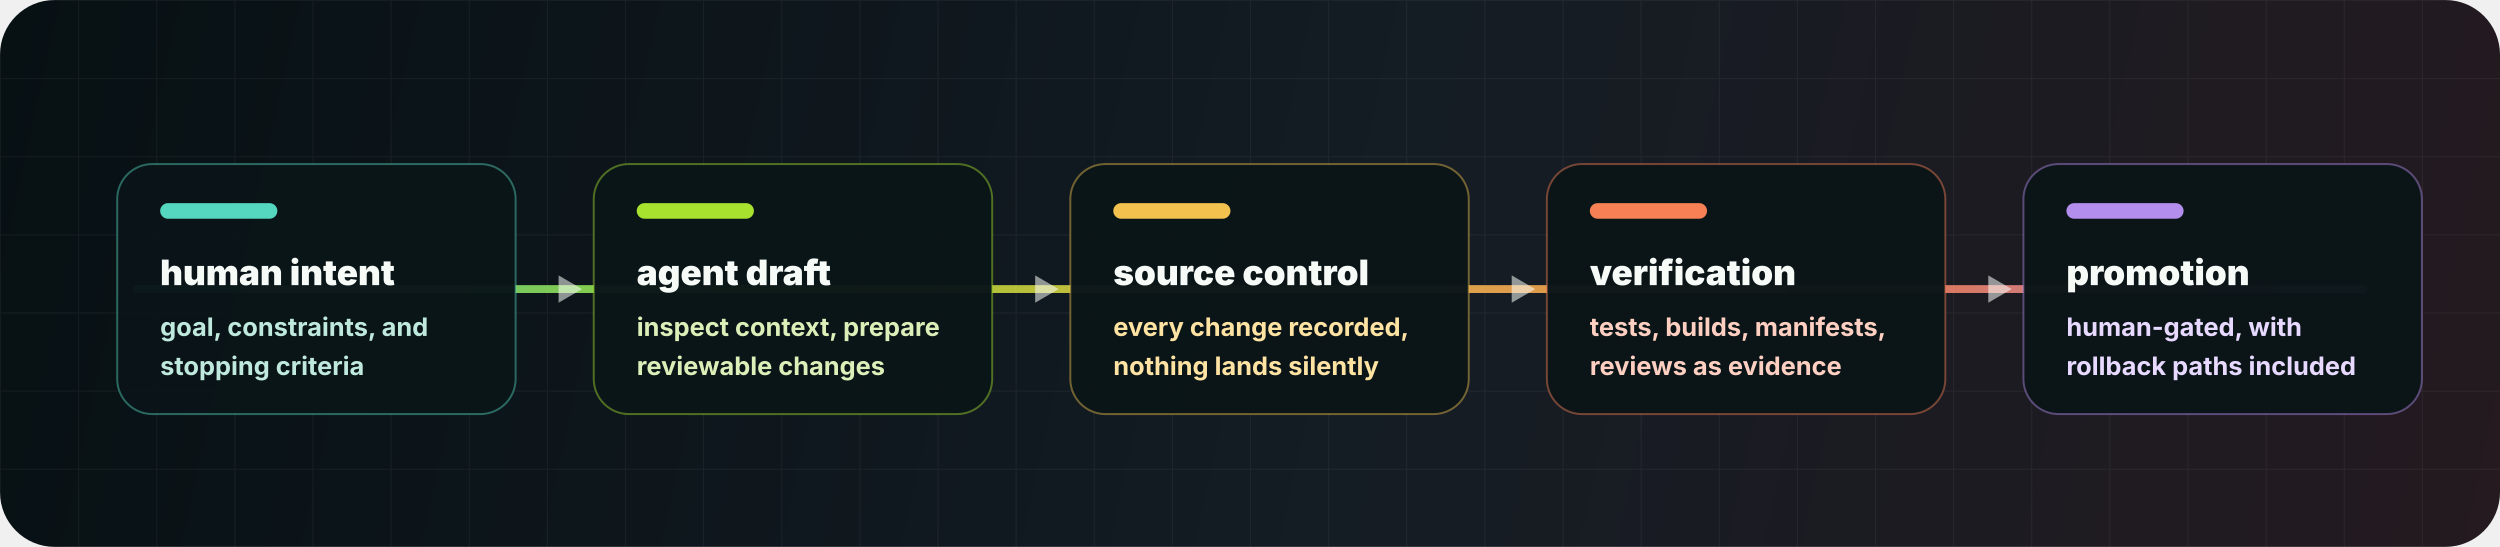
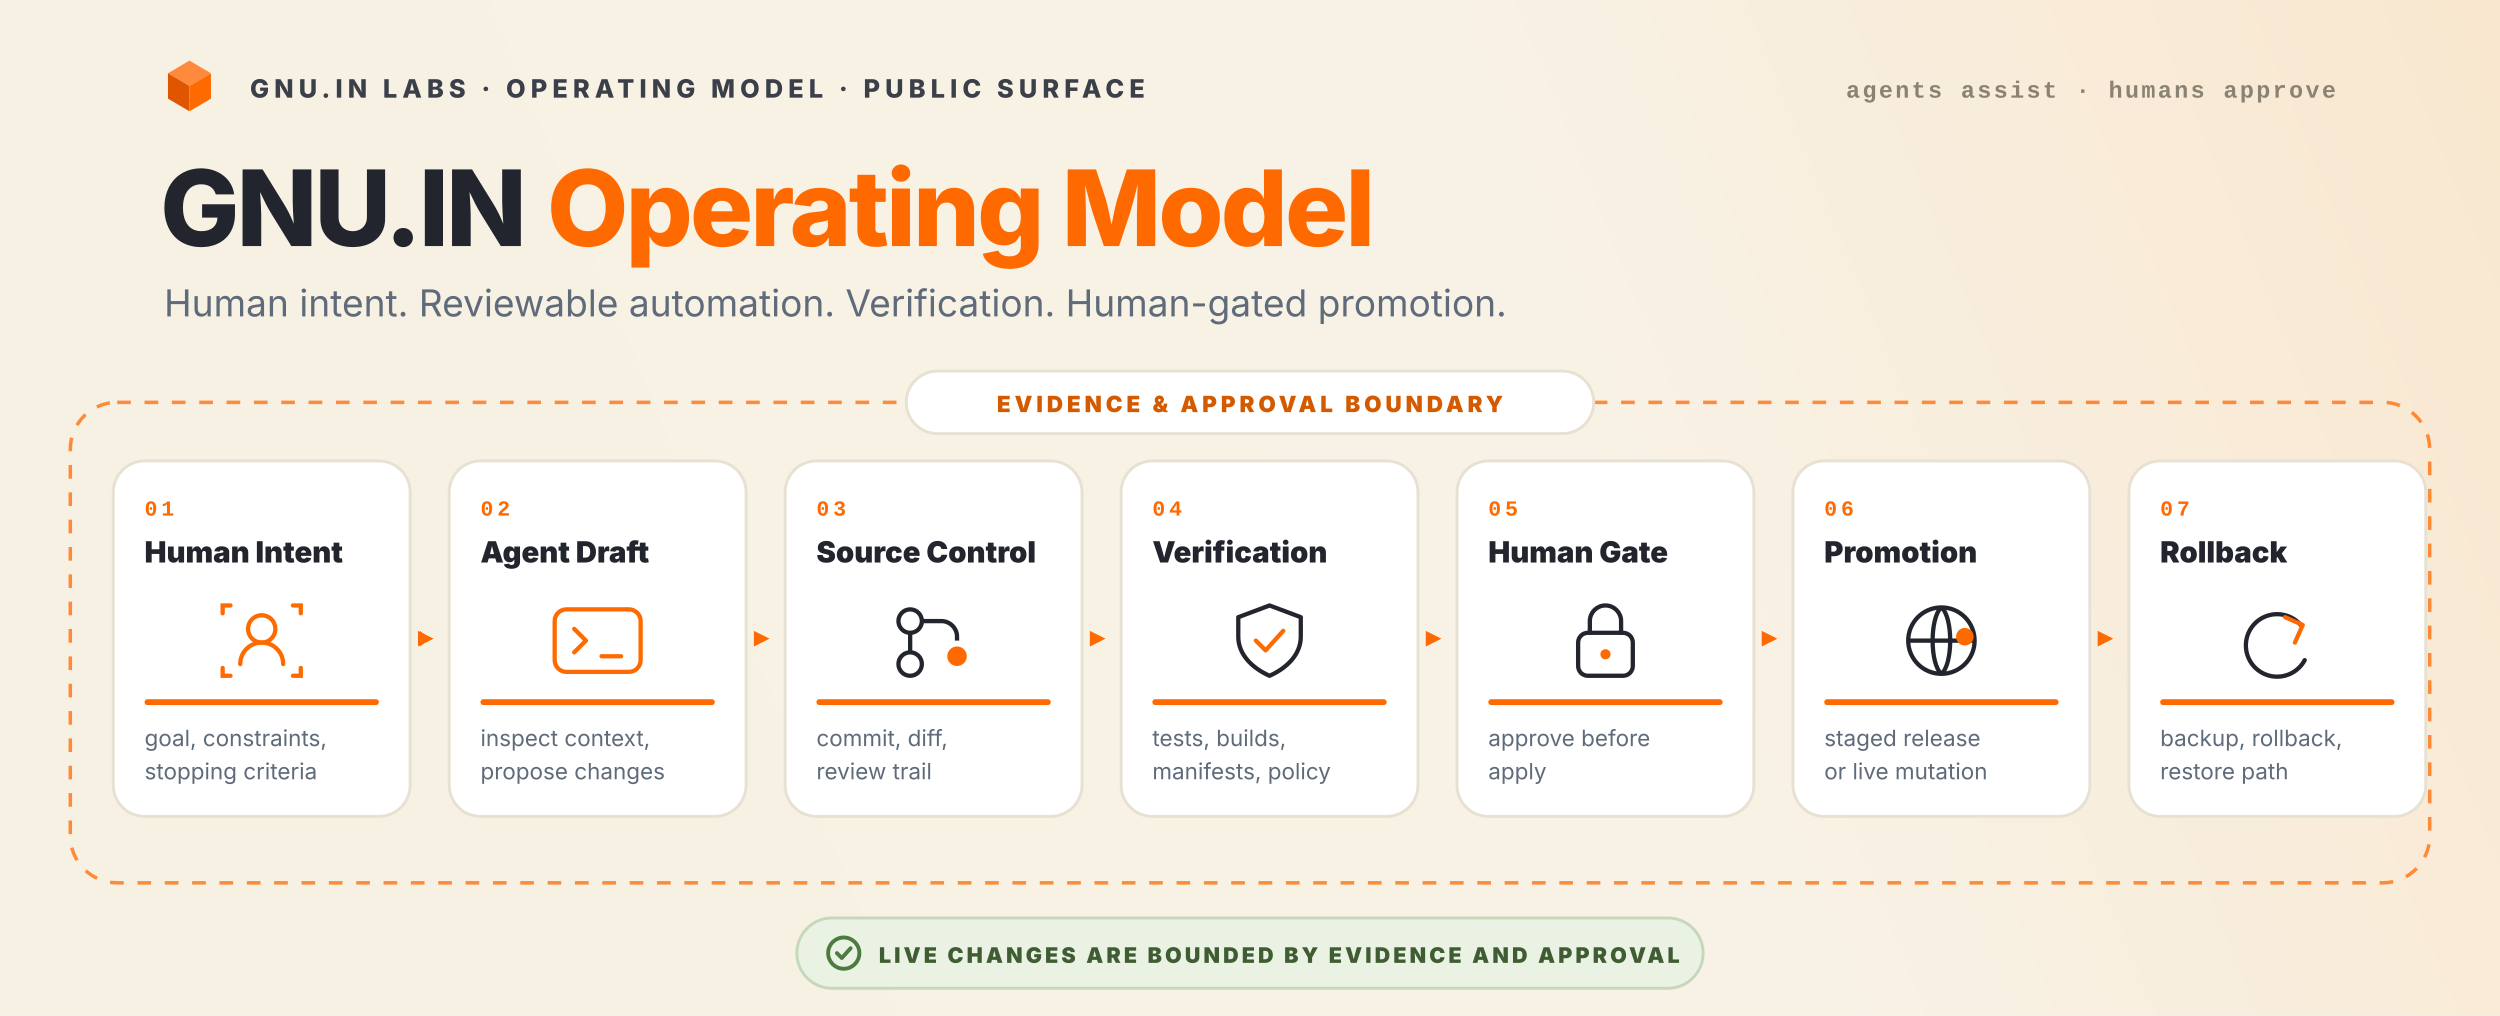
- <svg xmlns="http://www.w3.org/2000/svg" width="1280" height="280" viewBox="0 0 1280 280" fill="none" role="img" aria-labelledby="title desc">
+ <svg xmlns="http://www.w3.org/2000/svg" width="1280" height="520" viewBox="0 0 1280 520" fill="none" role="img" aria-labelledby="title desc">
  <defs>
-     <linearGradient id="bg" x1="0" y1="0" x2="1280" y2="280" gradientUnits="userSpaceOnUse">
-       <stop stop-color="#071013" />
-       <stop offset="0.55" stop-color="#141C24" />
-       <stop offset="1" stop-color="#241A20" />
+     <linearGradient id="paper" x1="0" y1="520" x2="1280" y2="0" gradientUnits="userSpaceOnUse">
+       <stop stop-color="#F7F1E3" />
+       <stop offset="0.62" stop-color="#F8F2E6" />
+       <stop offset="1" stop-color="#F9E7CF" />
    </linearGradient>
-     <linearGradient id="rail" x1="60" y1="140" x2="1240" y2="140" gradientUnits="userSpaceOnUse">
-       <stop stop-color="#55D6BE" />
-       <stop offset="0.28" stop-color="#A6E22E" />
-       <stop offset="0.52" stop-color="#F2C14E" />
-       <stop offset="0.76" stop-color="#F78154" />
-       <stop offset="1" stop-color="#B48EED" />
-     </linearGradient>
-     <pattern id="grid" width="40" height="40" patternUnits="userSpaceOnUse">
-       <path d="M40 0H0V40" stroke="#FFFFFF" stroke-opacity="0.05" />
-     </pattern>
  </defs>
-   <rect width="1280" height="280" rx="28" fill="url(#bg)" />
-   <rect width="1280" height="280" rx="28" fill="url(#grid)" />
-   <path d="M70 148 H1210" stroke="url(#rail)" stroke-width="4" stroke-linecap="round" opacity="0.9" />
+   <rect width="1280" height="520" fill="url(#paper)" />
+   <g transform="translate(84,30)">
+     <polygon points="13,1 24,7.5 13,14 2,7.5" fill="#FF8A3D" />
+     <polygon points="2,7.5 13,14 13,27 2,20.5" fill="#E05500" />
+     <polygon points="13,14 24,7.5 24,20.5 13,27" fill="#FF6A00" />
+   </g>
+   <text x="128" y="50" fill="#3A3F49" font-family="Inter, ui-sans-serif, system-ui, -apple-system, BlinkMacSystemFont, Segoe UI, sans-serif" font-size="13" font-weight="800" letter-spacing="2.6">GNU.IN LABS · OPERATING MODEL · PUBLIC SURFACE</text>
+   <text x="1196" y="50" text-anchor="end" fill="#8A8273" font-family="IBM Plex Mono, SFMono-Regular, Consolas, Liberation Mono, monospace" font-size="12" font-weight="600" letter-spacing="1.2">agents assist · humans approve</text>
+   <text x="82" y="126" font-family="Inter, ui-sans-serif, system-ui, -apple-system, BlinkMacSystemFont, Segoe UI, sans-serif" font-size="54" font-weight="800" letter-spacing="-1.5" fill="#22252D">GNU.IN <tspan fill="#FF6A00">Operating Model</tspan>
+   </text>
+   <text x="84" y="162" fill="#5F6B7A" font-family="Inter, ui-sans-serif, system-ui, -apple-system, BlinkMacSystemFont, Segoe UI, sans-serif" font-size="19">Human intent. Reviewable automation. Verification. Human-gated promotion.</text>
+   <rect x="36" y="206" width="1208" height="246" rx="24" fill="none" stroke="#FF6A00" stroke-width="1.8" stroke-dasharray="7 7" opacity="0.75" />
+   <rect x="464" y="190" width="352" height="32" rx="16" fill="#FFFFFF" stroke="#E7E1D2" stroke-width="1.5" />
+   <text x="640" y="211" text-anchor="middle" fill="#D45A00" font-family="Inter, ui-sans-serif, system-ui, -apple-system, BlinkMacSystemFont, Segoe UI, sans-serif" font-size="11.5" font-weight="850" letter-spacing="2">EVIDENCE &amp; APPROVAL BOUNDARY</text>
  <g font-family="Inter, ui-sans-serif, system-ui, -apple-system, BlinkMacSystemFont, Segoe UI, sans-serif">
-     <g>
-       <rect x="60" y="84" width="204" height="128" rx="18" fill="#0B1518" fill-opacity="0.97" stroke="#55D6BE" stroke-opacity="0.44" />
-       <rect x="82" y="104" width="60" height="8" rx="4" fill="#55D6BE" />
-       <text x="82" y="146" fill="#F7FBF7" font-size="18" font-weight="850">human intent</text>
-       <text x="82" y="172" fill="#BFE9DD" font-size="13" font-weight="700">goal, constraints, and</text>
-       <text x="82" y="192" fill="#BFE9DD" font-size="13" font-weight="700">stopping criteria</text>
+     <g transform="translate(58,236)">
+       <rect width="152" height="182" rx="16" fill="#FFFFFF" stroke="#E7E1D2" stroke-width="1.5" />
+       <text x="16" y="28" fill="#FF6A00" font-family="IBM Plex Mono, SFMono-Regular, Consolas, Liberation Mono, monospace" font-size="11" font-weight="700" letter-spacing="2">01</text>
+       <text x="16" y="52" fill="#22252D" font-size="15" font-weight="850">Human Intent</text>
+       <g stroke="#FF6A00" stroke-width="2.2" fill="none" stroke-linecap="round" transform="translate(76,92)">
+         <circle cx="0" cy="-6" r="7" />
+         <path d="M-11 12a11 11 0 0 1 22 0" />
+         <path d="M-20 -14v-4h4 M20 -14v-4h-4 M-20 14v4h4 M20 14v4h-4" />
+       </g>
+       <rect x="16" y="122" width="120" height="3" rx="1.5" fill="#FF6A00" />
+       <text x="16" y="146" fill="#5F6B7A" font-size="11.5">goal, constraints,</text>
+       <text x="16" y="163" fill="#5F6B7A" font-size="11.5">stopping criteria</text>
    </g>
-     <g>
-       <rect x="304" y="84" width="204" height="128" rx="18" fill="#0B1518" fill-opacity="0.97" stroke="#A6E22E" stroke-opacity="0.44" />
-       <rect x="326" y="104" width="60" height="8" rx="4" fill="#A6E22E" />
-       <text x="326" y="146" fill="#F7FBF7" font-size="18" font-weight="850">agent draft</text>
-       <text x="326" y="172" fill="#DDEFB8" font-size="13" font-weight="700">inspect context, prepare</text>
-       <text x="326" y="192" fill="#DDEFB8" font-size="13" font-weight="700">reviewable changes</text>
+     <g transform="translate(230,236)">
+       <rect width="152" height="182" rx="16" fill="#FFFFFF" stroke="#E7E1D2" stroke-width="1.5" />
+       <text x="16" y="28" fill="#FF6A00" font-family="IBM Plex Mono, SFMono-Regular, Consolas, Liberation Mono, monospace" font-size="11" font-weight="700" letter-spacing="2">02</text>
+       <text x="16" y="52" fill="#22252D" font-size="15" font-weight="850">Agent Draft</text>
+       <g stroke="#FF6A00" stroke-width="2.2" fill="none" stroke-linecap="round" stroke-linejoin="round" transform="translate(76,92)">
+         <rect x="-22" y="-16" width="44" height="32" rx="6" />
+         <path d="M-12 -6l6 6 -6 6 M2 8h10" />
+       </g>
+       <rect x="16" y="122" width="120" height="3" rx="1.5" fill="#FF6A00" />
+       <text x="16" y="146" fill="#5F6B7A" font-size="11.5">inspect context,</text>
+       <text x="16" y="163" fill="#5F6B7A" font-size="11.5">propose changes</text>
    </g>
-     <g>
-       <rect x="548" y="84" width="204" height="128" rx="18" fill="#0B1518" fill-opacity="0.97" stroke="#F2C14E" stroke-opacity="0.44" />
-       <rect x="570" y="104" width="60" height="8" rx="4" fill="#F2C14E" />
-       <text x="570" y="146" fill="#F7FBF7" font-size="18" font-weight="850">source control</text>
-       <text x="570" y="172" fill="#FFE3A3" font-size="13" font-weight="700">every change recorded,</text>
-       <text x="570" y="192" fill="#FFE3A3" font-size="13" font-weight="700">nothing lands silently</text>
+     <g transform="translate(402,236)">
+       <rect width="152" height="182" rx="16" fill="#FFFFFF" stroke="#E7E1D2" stroke-width="1.5" />
+       <text x="16" y="28" fill="#FF6A00" font-family="IBM Plex Mono, SFMono-Regular, Consolas, Liberation Mono, monospace" font-size="11" font-weight="700" letter-spacing="2">03</text>
+       <text x="16" y="52" fill="#22252D" font-size="15" font-weight="850">Source Control</text>
+       <g stroke="#22252D" stroke-width="2.2" fill="none" transform="translate(76,92)">
+         <circle cx="-12" cy="-10" r="6" />
+         <circle cx="-12" cy="12" r="6" />
+         <path d="M-12 -4v10 M-6 -10h10a8 8 0 0 1 8 8v2" />
+         <circle cx="12" cy="8" r="5" fill="#FF6A00" stroke="none" />
+       </g>
+       <rect x="16" y="122" width="120" height="3" rx="1.5" fill="#FF6A00" />
+       <text x="16" y="146" fill="#5F6B7A" font-size="11.5">commit, diff,</text>
+       <text x="16" y="163" fill="#5F6B7A" font-size="11.5">review trail</text>
    </g>
-     <g>
-       <rect x="792" y="84" width="204" height="128" rx="18" fill="#0B1518" fill-opacity="0.97" stroke="#F78154" stroke-opacity="0.44" />
-       <rect x="814" y="104" width="60" height="8" rx="4" fill="#F78154" />
-       <text x="814" y="146" fill="#F7FBF7" font-size="18" font-weight="850">verification</text>
-       <text x="814" y="172" fill="#FFD0C2" font-size="13" font-weight="700">tests, builds, manifests,</text>
-       <text x="814" y="192" fill="#FFD0C2" font-size="13" font-weight="700">reviews as evidence</text>
+     <g transform="translate(574,236)">
+       <rect width="152" height="182" rx="16" fill="#FFFFFF" stroke="#E7E1D2" stroke-width="1.5" />
+       <text x="16" y="28" fill="#FF6A00" font-family="IBM Plex Mono, SFMono-Regular, Consolas, Liberation Mono, monospace" font-size="11" font-weight="700" letter-spacing="2">04</text>
+       <text x="16" y="52" fill="#22252D" font-size="15" font-weight="850">Verification</text>
+       <g stroke="#22252D" stroke-width="2.2" fill="none" stroke-linecap="round" stroke-linejoin="round" transform="translate(76,92)">
+         <path d="M0 -18l16 6v10c0 9 -7 16 -16 20 -9 -4 -16 -11 -16 -20v-10z" />
+         <path d="M-7 0l5 5 9 -10" stroke="#FF6A00" />
+       </g>
+       <rect x="16" y="122" width="120" height="3" rx="1.5" fill="#FF6A00" />
+       <text x="16" y="146" fill="#5F6B7A" font-size="11.5">tests, builds,</text>
+       <text x="16" y="163" fill="#5F6B7A" font-size="11.5">manifests, policy</text>
    </g>
-     <g>
-       <rect x="1036" y="84" width="204" height="128" rx="18" fill="#0B1518" fill-opacity="0.97" stroke="#B48EED" stroke-opacity="0.44" />
-       <rect x="1058" y="104" width="60" height="8" rx="4" fill="#B48EED" />
-       <text x="1058" y="146" fill="#F7FBF7" font-size="18" font-weight="850">promotion</text>
-       <text x="1058" y="172" fill="#E7D9FF" font-size="13" font-weight="700">human-gated, with</text>
-       <text x="1058" y="192" fill="#E7D9FF" font-size="13" font-weight="700">rollback paths included</text>
+     <g transform="translate(746,236)">
+       <rect width="152" height="182" rx="16" fill="#FFFFFF" stroke="#E7E1D2" stroke-width="1.5" />
+       <text x="16" y="28" fill="#FF6A00" font-family="IBM Plex Mono, SFMono-Regular, Consolas, Liberation Mono, monospace" font-size="11" font-weight="700" letter-spacing="2">05</text>
+       <text x="16" y="52" fill="#22252D" font-size="15" font-weight="850">Human Gate</text>
+       <g stroke="#22252D" stroke-width="2.2" fill="none" stroke-linecap="round" transform="translate(76,92)">
+         <rect x="-14" y="-4" width="28" height="22" rx="5" />
+         <path d="M-8 -4v-6a8 8 0 0 1 16 0v6" />
+         <circle cx="0" cy="7" r="2.6" fill="#FF6A00" stroke="none" />
+       </g>
+       <rect x="16" y="122" width="120" height="3" rx="1.5" fill="#FF6A00" />
+       <text x="16" y="146" fill="#5F6B7A" font-size="11.5">approve before</text>
+       <text x="16" y="163" fill="#5F6B7A" font-size="11.5">apply</text>
+     </g>
+     <g transform="translate(918,236)">
+       <rect width="152" height="182" rx="16" fill="#FFFFFF" stroke="#E7E1D2" stroke-width="1.5" />
+       <text x="16" y="28" fill="#FF6A00" font-family="IBM Plex Mono, SFMono-Regular, Consolas, Liberation Mono, monospace" font-size="11" font-weight="700" letter-spacing="2">06</text>
+       <text x="16" y="52" fill="#22252D" font-size="15" font-weight="850">Promotion</text>
+       <g stroke="#22252D" stroke-width="2.2" fill="none" transform="translate(76,92)">
+         <circle cx="0" cy="0" r="17" />
+         <path d="M-17 0h34 M0 -17c6 5 6 29 0 34 M0 -17c-6 5 -6 29 0 34" />
+         <circle cx="12" cy="-2" r="4.5" fill="#FF6A00" stroke="none" />
+       </g>
+       <rect x="16" y="122" width="120" height="3" rx="1.5" fill="#FF6A00" />
+       <text x="16" y="146" fill="#5F6B7A" font-size="11.5">staged release</text>
+       <text x="16" y="163" fill="#5F6B7A" font-size="11.5">or live mutation</text>
+     </g>
+     <g transform="translate(1090,236)">
+       <rect width="152" height="182" rx="16" fill="#FFFFFF" stroke="#E7E1D2" stroke-width="1.5" />
+       <text x="16" y="28" fill="#FF6A00" font-family="IBM Plex Mono, SFMono-Regular, Consolas, Liberation Mono, monospace" font-size="11" font-weight="700" letter-spacing="2">07</text>
+       <text x="16" y="52" fill="#22252D" font-size="15" font-weight="850">Rollback</text>
+       <g stroke="#22252D" stroke-width="2.2" fill="none" stroke-linecap="round" stroke-linejoin="round" transform="translate(76,92)">
+         <path d="M14 10a16 16 0 1 1 -2 -18" />
+         <path d="M4 -12l9 4 -4 9" stroke="#FF6A00" />
+       </g>
+       <rect x="16" y="122" width="120" height="3" rx="1.5" fill="#FF6A00" />
+       <text x="16" y="146" fill="#5F6B7A" font-size="11.5">backup, rollback,</text>
+       <text x="16" y="163" fill="#5F6B7A" font-size="11.5">restore path</text>
+     </g>
+     <g fill="#FF6A00">
+       <path d="M212 327 h8 m0 0 l-5 -4 v8 z" />
+       <path d="M214 323 l8 4 -8 4 z" />
+       <path d="M386 323 l8 4 -8 4 z" />
+       <path d="M558 323 l8 4 -8 4 z" />
+       <path d="M730 323 l8 4 -8 4 z" />
+       <path d="M902 323 l8 4 -8 4 z" />
+       <path d="M1074 323 l8 4 -8 4 z" />
    </g>
  </g>
-   <g fill="#F7FBF7" fill-opacity="0.55">
-     <path d="M298 148 l-12 -7 v14 z" />
-     <path d="M542 148 l-12 -7 v14 z" />
-     <path d="M786 148 l-12 -7 v14 z" />
-     <path d="M1030 148 l-12 -7 v14 z" />
+   <g>
+     <rect x="408" y="470" width="464" height="36" rx="18" fill="#EAF2E4" stroke="#C6D8BA" stroke-width="1.5" />
+     <circle cx="432" cy="488" r="8" fill="none" stroke="#4C7A3F" stroke-width="2" />
+     <path d="M428.5 488l2.5 2.5 4.5 -5" stroke="#4C7A3F" stroke-width="2" fill="none" stroke-linecap="round" stroke-linejoin="round" />
+     <text x="450" y="493" fill="#3F5C33" font-family="Inter, ui-sans-serif, system-ui, -apple-system, BlinkMacSystemFont, Segoe UI, sans-serif" font-size="11" font-weight="850" letter-spacing="1.6">LIVE CHANGES ARE BOUNDED BY EVIDENCE AND APPROVAL</text>
  </g>
</svg>
